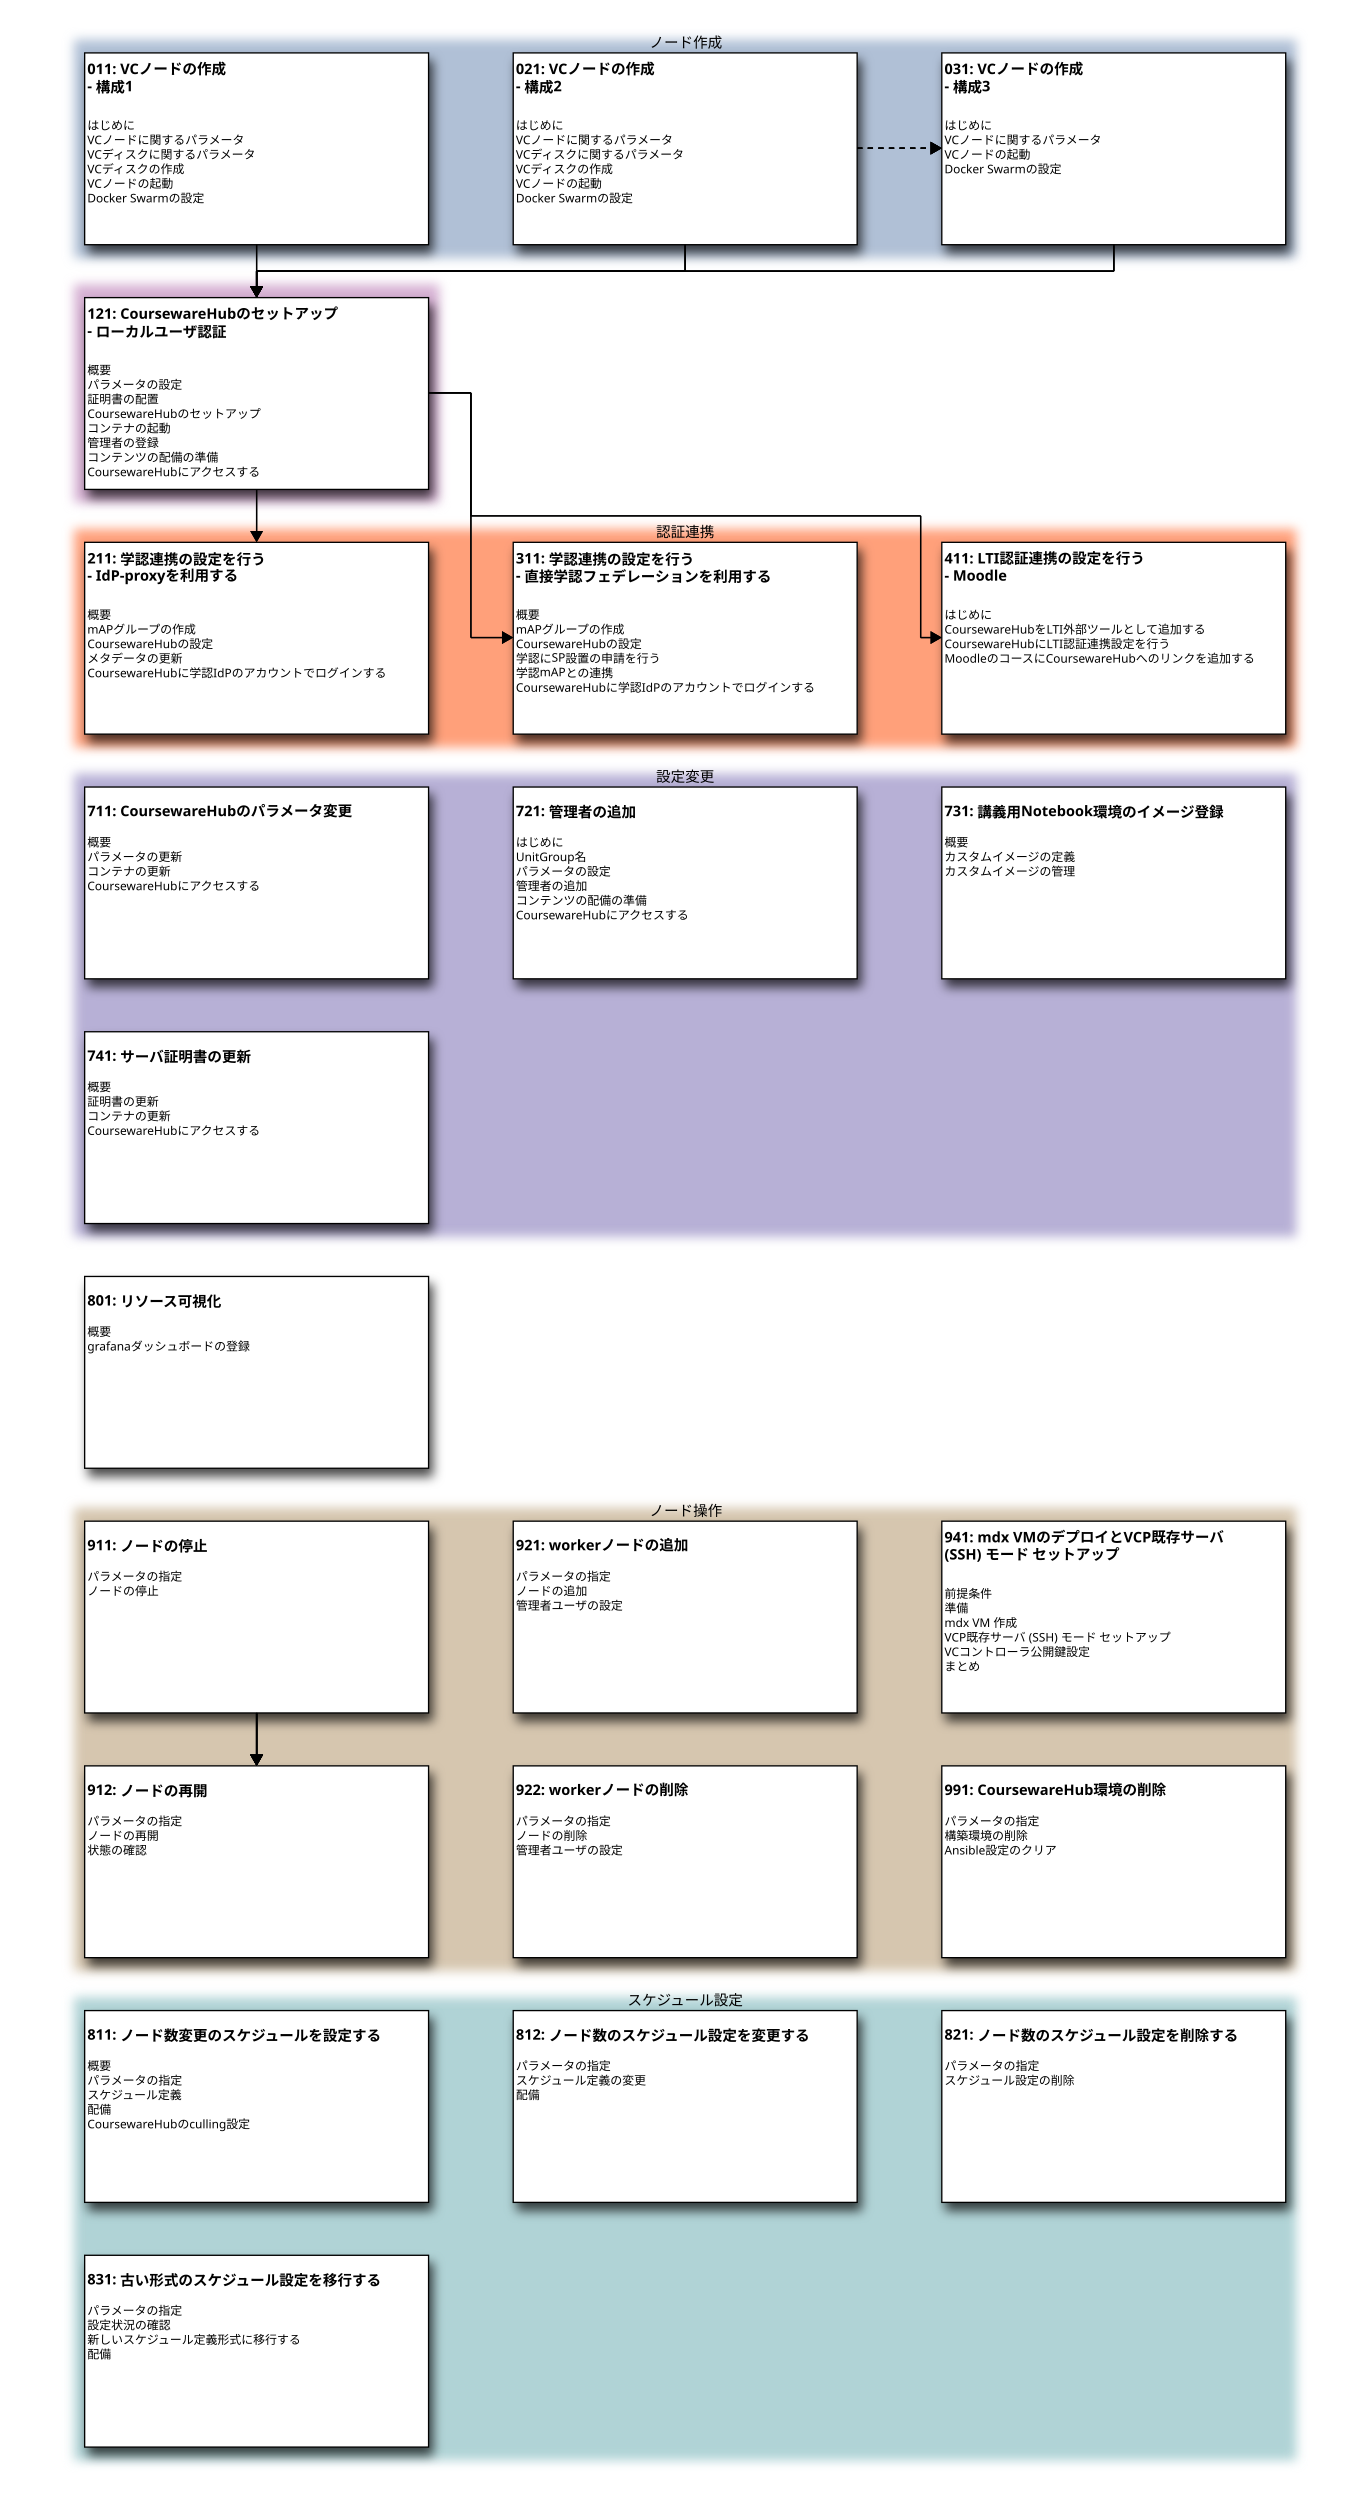
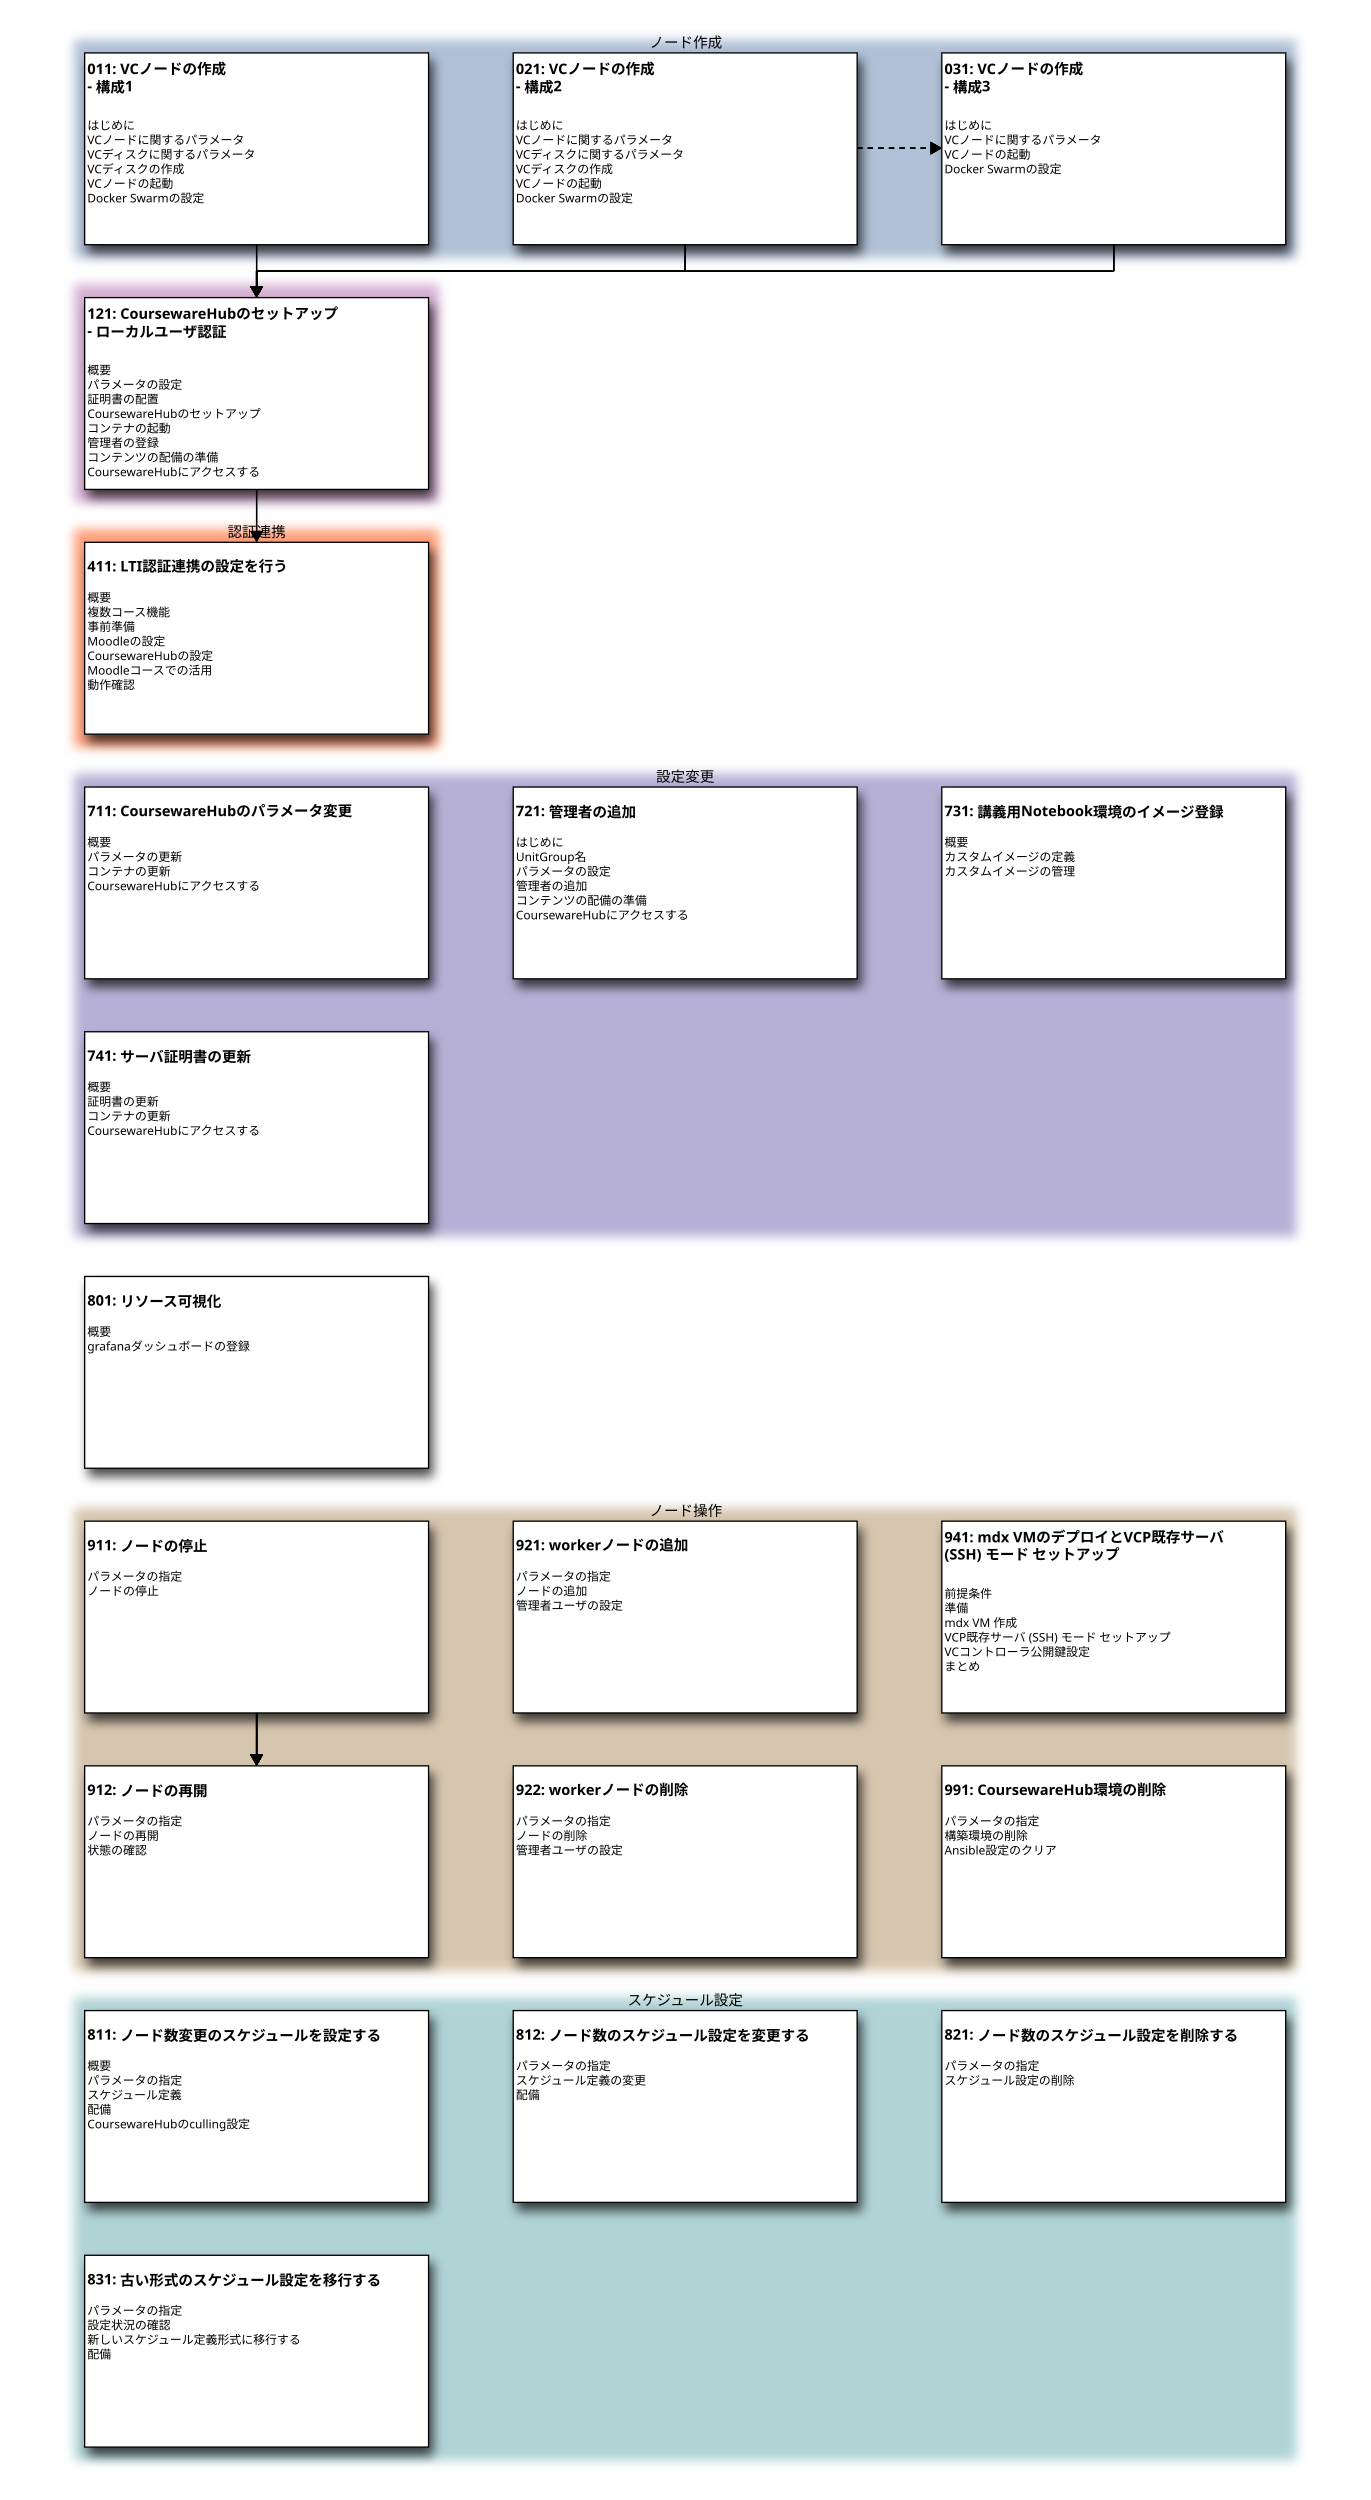
<svg xmlns="http://www.w3.org/2000/svg" xmlns:xlink="http://www.w3.org/1999/xlink" viewBox="0 0 1036 1890">
  <defs id="defs_block">
    <filter height="1.504" id="filter_blur" width="1.157" x="-0.079" y="-0.252">
      <feGaussianBlur id="feGaussianBlur3780" stdDeviation="4.2" />
    </filter>
  </defs>
  <rect fill="rgb(176,192,214)" height="165" style="filter:url(#filter_blur)" width="924" x="56" y="30" />
  <rect fill="rgb(214,176,211)" height="165" style="filter:url(#filter_blur)" width="276" x="56" y="215" />
-   <rect fill="rgb(255,160,122)" height="165" style="filter:url(#filter_blur)" width="924" x="56" y="400" />
+   <rect fill="rgb(255,160,122)" height="165" style="filter:url(#filter_blur)" width="276" x="56" y="400" />
  <rect fill="rgb(183,176,214)" height="350" style="filter:url(#filter_blur)" width="924" x="56" y="585" />
  <rect fill="rgb(214,198,175)" height="350" style="filter:url(#filter_blur)" width="924" x="56" y="1140" />
  <rect fill="rgb(176,211,214)" height="350" style="filter:url(#filter_blur)" width="924" x="56" y="1510" />
  <rect fill="rgb(0,0,0)" height="145" stroke="rgb(0,0,0)" style="filter:url(#filter_blur);opacity:0.7;fill-opacity:1" width="260" x="67" y="46" />
  <rect fill="rgb(0,0,0)" height="145" stroke="rgb(0,0,0)" style="filter:url(#filter_blur);opacity:0.7;fill-opacity:1" width="260" x="391" y="46" />
  <rect fill="rgb(0,0,0)" height="145" stroke="rgb(0,0,0)" style="filter:url(#filter_blur);opacity:0.7;fill-opacity:1" width="260" x="715" y="46" />
  <rect fill="rgb(0,0,0)" height="145" stroke="rgb(0,0,0)" style="filter:url(#filter_blur);opacity:0.7;fill-opacity:1" width="260" x="67" y="231" />
  <rect fill="rgb(0,0,0)" height="145" stroke="rgb(0,0,0)" style="filter:url(#filter_blur);opacity:0.7;fill-opacity:1" width="260" x="67" y="416" />
-   <rect fill="rgb(0,0,0)" height="145" stroke="rgb(0,0,0)" style="filter:url(#filter_blur);opacity:0.7;fill-opacity:1" width="260" x="391" y="416" />
-   <rect fill="rgb(0,0,0)" height="145" stroke="rgb(0,0,0)" style="filter:url(#filter_blur);opacity:0.7;fill-opacity:1" width="260" x="715" y="416" />
  <rect fill="rgb(0,0,0)" height="145" stroke="rgb(0,0,0)" style="filter:url(#filter_blur);opacity:0.7;fill-opacity:1" width="260" x="67" y="601" />
  <rect fill="rgb(0,0,0)" height="145" stroke="rgb(0,0,0)" style="filter:url(#filter_blur);opacity:0.7;fill-opacity:1" width="260" x="391" y="601" />
  <rect fill="rgb(0,0,0)" height="145" stroke="rgb(0,0,0)" style="filter:url(#filter_blur);opacity:0.7;fill-opacity:1" width="260" x="715" y="601" />
  <rect fill="rgb(0,0,0)" height="145" stroke="rgb(0,0,0)" style="filter:url(#filter_blur);opacity:0.7;fill-opacity:1" width="260" x="67" y="786" />
  <rect fill="rgb(0,0,0)" height="145" stroke="rgb(0,0,0)" style="filter:url(#filter_blur);opacity:0.7;fill-opacity:1" width="260" x="67" y="971" />
  <rect fill="rgb(0,0,0)" height="145" stroke="rgb(0,0,0)" style="filter:url(#filter_blur);opacity:0.7;fill-opacity:1" width="260" x="67" y="1156" />
  <rect fill="rgb(0,0,0)" height="145" stroke="rgb(0,0,0)" style="filter:url(#filter_blur);opacity:0.7;fill-opacity:1" width="260" x="67" y="1341" />
  <rect fill="rgb(0,0,0)" height="145" stroke="rgb(0,0,0)" style="filter:url(#filter_blur);opacity:0.7;fill-opacity:1" width="260" x="391" y="1156" />
  <rect fill="rgb(0,0,0)" height="145" stroke="rgb(0,0,0)" style="filter:url(#filter_blur);opacity:0.7;fill-opacity:1" width="260" x="391" y="1341" />
  <rect fill="rgb(0,0,0)" height="145" stroke="rgb(0,0,0)" style="filter:url(#filter_blur);opacity:0.7;fill-opacity:1" width="260" x="715" y="1156" />
  <rect fill="rgb(0,0,0)" height="145" stroke="rgb(0,0,0)" style="filter:url(#filter_blur);opacity:0.7;fill-opacity:1" width="260" x="715" y="1341" />
  <rect fill="rgb(0,0,0)" height="145" stroke="rgb(0,0,0)" style="filter:url(#filter_blur);opacity:0.7;fill-opacity:1" width="260" x="67" y="1526" />
  <rect fill="rgb(0,0,0)" height="145" stroke="rgb(0,0,0)" style="filter:url(#filter_blur);opacity:0.7;fill-opacity:1" width="260" x="67" y="1711" />
  <rect fill="rgb(0,0,0)" height="145" stroke="rgb(0,0,0)" style="filter:url(#filter_blur);opacity:0.7;fill-opacity:1" width="260" x="391" y="1526" />
  <rect fill="rgb(0,0,0)" height="145" stroke="rgb(0,0,0)" style="filter:url(#filter_blur);opacity:0.7;fill-opacity:1" width="260" x="715" y="1526" />
  <rect fill="rgb(255,255,255)" height="145" stroke="rgb(0,0,0)" width="260" x="64" y="40" />
  <text fill="rgb(0,0,0)" font-family="sans-serif" font-size="9" font-style="normal" font-weight="normal" font-anchor="middle" x="66" width="256" y="153">Docker Swarmの設定</text>
  <text fill="rgb(0,0,0)" font-family="sans-serif" font-size="9" font-style="normal" font-weight="normal" font-anchor="middle" x="66" width="256" y="142">VCノードの起動</text>
  <text fill="rgb(0,0,0)" font-family="sans-serif" font-size="9" font-style="normal" font-weight="normal" font-anchor="middle" x="66" width="256" y="131">VCディスクの作成</text>
  <text fill="rgb(0,0,0)" font-family="sans-serif" font-size="9" font-style="normal" font-weight="normal" font-anchor="middle" x="66" width="256" y="120">VCディスクに関するパラメータ</text>
  <text fill="rgb(0,0,0)" font-family="sans-serif" font-size="9" font-style="normal" font-weight="normal" font-anchor="middle" x="66" width="256" y="109">VCノードに関するパラメータ</text>
  <text fill="rgb(0,0,0)" font-family="sans-serif" font-size="9" font-style="normal" font-weight="normal" font-anchor="middle" x="66" width="256" y="98">はじめに</text>
  <a xlink:href="notebooks/011-VCノード作成-構成1.ipynb">
    <text fill="rgb(0,0,0)" font-family="sans-serif" font-size="11" font-style="normal" font-weight="bold" font-anchor="middle" x="66" width="256" y="56">011: VCノードの作成</text>
    <text fill="rgb(0,0,0)" font-family="sans-serif" font-size="11" font-style="normal" font-weight="bold" font-anchor="middle" x="66" width="256" y="69">- 構成1</text>
  </a>
  <rect fill="rgb(255,255,255)" height="145" stroke="rgb(0,0,0)" width="260" x="388" y="40" />
  <text fill="rgb(0,0,0)" font-family="sans-serif" font-size="9" font-style="normal" font-weight="normal" font-anchor="middle" x="390" width="256" y="153">Docker Swarmの設定</text>
  <text fill="rgb(0,0,0)" font-family="sans-serif" font-size="9" font-style="normal" font-weight="normal" font-anchor="middle" x="390" width="256" y="142">VCノードの起動</text>
  <text fill="rgb(0,0,0)" font-family="sans-serif" font-size="9" font-style="normal" font-weight="normal" font-anchor="middle" x="390" width="256" y="131">VCディスクの作成</text>
  <text fill="rgb(0,0,0)" font-family="sans-serif" font-size="9" font-style="normal" font-weight="normal" font-anchor="middle" x="390" width="256" y="120">VCディスクに関するパラメータ</text>
  <text fill="rgb(0,0,0)" font-family="sans-serif" font-size="9" font-style="normal" font-weight="normal" font-anchor="middle" x="390" width="256" y="109">VCノードに関するパラメータ</text>
  <text fill="rgb(0,0,0)" font-family="sans-serif" font-size="9" font-style="normal" font-weight="normal" font-anchor="middle" x="390" width="256" y="98">はじめに</text>
  <a xlink:href="notebooks/021-VCノード作成-構成2.ipynb">
    <text fill="rgb(0,0,0)" font-family="sans-serif" font-size="11" font-style="normal" font-weight="bold" font-anchor="middle" x="390" width="256" y="56">021: VCノードの作成</text>
    <text fill="rgb(0,0,0)" font-family="sans-serif" font-size="11" font-style="normal" font-weight="bold" font-anchor="middle" x="390" width="256" y="69">- 構成2</text>
  </a>
  <rect fill="rgb(255,255,255)" height="145" stroke="rgb(0,0,0)" width="260" x="712" y="40" />
  <text fill="rgb(0,0,0)" font-family="sans-serif" font-size="9" font-style="normal" font-weight="normal" font-anchor="middle" x="714" width="256" y="131">Docker Swarmの設定</text>
  <text fill="rgb(0,0,0)" font-family="sans-serif" font-size="9" font-style="normal" font-weight="normal" font-anchor="middle" x="714" width="256" y="120">VCノードの起動</text>
  <text fill="rgb(0,0,0)" font-family="sans-serif" font-size="9" font-style="normal" font-weight="normal" font-anchor="middle" x="714" width="256" y="109">VCノードに関するパラメータ</text>
  <text fill="rgb(0,0,0)" font-family="sans-serif" font-size="9" font-style="normal" font-weight="normal" font-anchor="middle" x="714" width="256" y="98">はじめに</text>
  <a xlink:href="notebooks/031-VCノード作成-構成3.ipynb">
    <text fill="rgb(0,0,0)" font-family="sans-serif" font-size="11" font-style="normal" font-weight="bold" font-anchor="middle" x="714" width="256" y="56">031: VCノードの作成</text>
    <text fill="rgb(0,0,0)" font-family="sans-serif" font-size="11" font-style="normal" font-weight="bold" font-anchor="middle" x="714" width="256" y="69">- 構成3</text>
  </a>
  <rect fill="rgb(255,255,255)" height="145" stroke="rgb(0,0,0)" width="260" x="64" y="225" />
  <text fill="rgb(0,0,0)" font-family="sans-serif" font-size="9" font-style="normal" font-weight="normal" font-anchor="middle" x="66" width="256" y="360">CoursewareHubにアクセスする</text>
  <text fill="rgb(0,0,0)" font-family="sans-serif" font-size="9" font-style="normal" font-weight="normal" font-anchor="middle" x="66" width="256" y="349">コンテンツの配備の準備</text>
  <text fill="rgb(0,0,0)" font-family="sans-serif" font-size="9" font-style="normal" font-weight="normal" font-anchor="middle" x="66" width="256" y="338">管理者の登録</text>
  <text fill="rgb(0,0,0)" font-family="sans-serif" font-size="9" font-style="normal" font-weight="normal" font-anchor="middle" x="66" width="256" y="327">コンテナの起動</text>
  <text fill="rgb(0,0,0)" font-family="sans-serif" font-size="9" font-style="normal" font-weight="normal" font-anchor="middle" x="66" width="256" y="316">CoursewareHubのセットアップ</text>
  <text fill="rgb(0,0,0)" font-family="sans-serif" font-size="9" font-style="normal" font-weight="normal" font-anchor="middle" x="66" width="256" y="305">証明書の配置</text>
  <text fill="rgb(0,0,0)" font-family="sans-serif" font-size="9" font-style="normal" font-weight="normal" font-anchor="middle" x="66" width="256" y="294">パラメータの設定</text>
  <text fill="rgb(0,0,0)" font-family="sans-serif" font-size="9" font-style="normal" font-weight="normal" font-anchor="middle" x="66" width="256" y="283">概要</text>
  <a xlink:href="notebooks/121-CoursewareHubのセットアップ-ローカルユーザ認証.ipynb">
    <text fill="rgb(0,0,0)" font-family="sans-serif" font-size="11" font-style="normal" font-weight="bold" font-anchor="middle" x="66" width="256" y="241">121: CoursewareHubのセットアップ</text>
    <text fill="rgb(0,0,0)" font-family="sans-serif" font-size="11" font-style="normal" font-weight="bold" font-anchor="middle" x="66" width="256" y="254">- ローカルユーザ認証</text>
  </a>
  <rect fill="rgb(255,255,255)" height="145" stroke="rgb(0,0,0)" width="260" x="64" y="410" />
-   <text fill="rgb(0,0,0)" font-family="sans-serif" font-size="9" font-style="normal" font-weight="normal" font-anchor="middle" x="66" width="256" y="512">CoursewareHubに学認IdPのアカウントでログインする</text>
-   <text fill="rgb(0,0,0)" font-family="sans-serif" font-size="9" font-style="normal" font-weight="normal" font-anchor="middle" x="66" width="256" y="501">メタデータの更新</text>
-   <text fill="rgb(0,0,0)" font-family="sans-serif" font-size="9" font-style="normal" font-weight="normal" font-anchor="middle" x="66" width="256" y="490">CoursewareHubの設定</text>
-   <text fill="rgb(0,0,0)" font-family="sans-serif" font-size="9" font-style="normal" font-weight="normal" font-anchor="middle" x="66" width="256" y="479">mAPグループの作成</text>
-   <text fill="rgb(0,0,0)" font-family="sans-serif" font-size="9" font-style="normal" font-weight="normal" font-anchor="middle" x="66" width="256" y="468">概要</text>
-   <a xlink:href="notebooks/211-学認連携の設定を行う-IdP-proxyを利用する.ipynb">
-     <text fill="rgb(0,0,0)" font-family="sans-serif" font-size="11" font-style="normal" font-weight="bold" font-anchor="middle" x="66" width="256" y="426">211: 学認連携の設定を行う </text>
-     <text fill="rgb(0,0,0)" font-family="sans-serif" font-size="11" font-style="normal" font-weight="bold" font-anchor="middle" x="66" width="256" y="439">-  IdP-proxyを利用する</text>
-   </a>
-   <rect fill="rgb(255,255,255)" height="145" stroke="rgb(0,0,0)" width="260" x="388" y="410" />
-   <text fill="rgb(0,0,0)" font-family="sans-serif" font-size="9" font-style="normal" font-weight="normal" font-anchor="middle" x="390" width="256" y="523">CoursewareHubに学認IdPのアカウントでログインする</text>
-   <text fill="rgb(0,0,0)" font-family="sans-serif" font-size="9" font-style="normal" font-weight="normal" font-anchor="middle" x="390" width="256" y="512">学認mAPとの連携</text>
-   <text fill="rgb(0,0,0)" font-family="sans-serif" font-size="9" font-style="normal" font-weight="normal" font-anchor="middle" x="390" width="256" y="501">学認にSP設置の申請を行う</text>
-   <text fill="rgb(0,0,0)" font-family="sans-serif" font-size="9" font-style="normal" font-weight="normal" font-anchor="middle" x="390" width="256" y="490">CoursewareHubの設定</text>
-   <text fill="rgb(0,0,0)" font-family="sans-serif" font-size="9" font-style="normal" font-weight="normal" font-anchor="middle" x="390" width="256" y="479">mAPグループの作成</text>
-   <text fill="rgb(0,0,0)" font-family="sans-serif" font-size="9" font-style="normal" font-weight="normal" font-anchor="middle" x="390" width="256" y="468">概要</text>
-   <a xlink:href="notebooks/311-学認連携の設定を行う-直接学認フェデレーションを利用する.ipynb">
-     <text fill="rgb(0,0,0)" font-family="sans-serif" font-size="11" font-style="normal" font-weight="bold" font-anchor="middle" x="390" width="256" y="426">311: 学認連携の設定を行う </text>
-     <text fill="rgb(0,0,0)" font-family="sans-serif" font-size="11" font-style="normal" font-weight="bold" font-anchor="middle" x="390" width="256" y="439">-  直接学認フェデレーションを利用する</text>
-   </a>
-   <rect fill="rgb(255,255,255)" height="145" stroke="rgb(0,0,0)" width="260" x="712" y="410" />
-   <text fill="rgb(0,0,0)" font-family="sans-serif" font-size="9" font-style="normal" font-weight="normal" font-anchor="middle" x="714" width="256" y="501">MoodleのコースにCoursewareHubへのリンクを追加する</text>
-   <text fill="rgb(0,0,0)" font-family="sans-serif" font-size="9" font-style="normal" font-weight="normal" font-anchor="middle" x="714" width="256" y="490">CoursewareHubにLTI認証連携設定を行う</text>
-   <text fill="rgb(0,0,0)" font-family="sans-serif" font-size="9" font-style="normal" font-weight="normal" font-anchor="middle" x="714" width="256" y="479">CoursewareHubをLTI外部ツールとして追加する</text>
-   <text fill="rgb(0,0,0)" font-family="sans-serif" font-size="9" font-style="normal" font-weight="normal" font-anchor="middle" x="714" width="256" y="468">はじめに</text>
+   <text fill="rgb(0,0,0)" font-family="sans-serif" font-size="9" font-style="normal" font-weight="normal" font-anchor="middle" x="66" width="256" y="521">動作確認</text>
+   <text fill="rgb(0,0,0)" font-family="sans-serif" font-size="9" font-style="normal" font-weight="normal" font-anchor="middle" x="66" width="256" y="510">Moodleコースでの活用</text>
+   <text fill="rgb(0,0,0)" font-family="sans-serif" font-size="9" font-style="normal" font-weight="normal" font-anchor="middle" x="66" width="256" y="499">CoursewareHubの設定</text>
+   <text fill="rgb(0,0,0)" font-family="sans-serif" font-size="9" font-style="normal" font-weight="normal" font-anchor="middle" x="66" width="256" y="488">Moodleの設定</text>
+   <text fill="rgb(0,0,0)" font-family="sans-serif" font-size="9" font-style="normal" font-weight="normal" font-anchor="middle" x="66" width="256" y="477">事前準備</text>
+   <text fill="rgb(0,0,0)" font-family="sans-serif" font-size="9" font-style="normal" font-weight="normal" font-anchor="middle" x="66" width="256" y="466">複数コース機能</text>
+   <text fill="rgb(0,0,0)" font-family="sans-serif" font-size="9" font-style="normal" font-weight="normal" font-anchor="middle" x="66" width="256" y="455">概要</text>
  <a xlink:href="notebooks/411-LTI認証連携の設定を行う.ipynb">
-     <text fill="rgb(0,0,0)" font-family="sans-serif" font-size="11" font-style="normal" font-weight="bold" font-anchor="middle" x="714" width="256" y="426">411: LTI認証連携の設定を行う </text>
-     <text fill="rgb(0,0,0)" font-family="sans-serif" font-size="11" font-style="normal" font-weight="bold" font-anchor="middle" x="714" width="256" y="439">-  Moodle</text>
+     <text fill="rgb(0,0,0)" font-family="sans-serif" font-size="11" font-style="normal" font-weight="bold" font-anchor="middle" x="66" width="256" y="432">411: LTI認証連携の設定を行う</text>
  </a>
  <rect fill="rgb(255,255,255)" height="145" stroke="rgb(0,0,0)" width="260" x="64" y="595" />
  <text fill="rgb(0,0,0)" font-family="sans-serif" font-size="9" font-style="normal" font-weight="normal" font-anchor="middle" x="66" width="256" y="673">CoursewareHubにアクセスする</text>
  <text fill="rgb(0,0,0)" font-family="sans-serif" font-size="9" font-style="normal" font-weight="normal" font-anchor="middle" x="66" width="256" y="662">コンテナの更新</text>
  <text fill="rgb(0,0,0)" font-family="sans-serif" font-size="9" font-style="normal" font-weight="normal" font-anchor="middle" x="66" width="256" y="651">パラメータの更新</text>
  <text fill="rgb(0,0,0)" font-family="sans-serif" font-size="9" font-style="normal" font-weight="normal" font-anchor="middle" x="66" width="256" y="640">概要</text>
  <a xlink:href="notebooks/711-CoursewareHubのパラメータ変更.ipynb">
    <text fill="rgb(0,0,0)" font-family="sans-serif" font-size="11" font-style="normal" font-weight="bold" font-anchor="middle" x="66" width="256" y="617">711: CoursewareHubのパラメータ変更</text>
  </a>
  <rect fill="rgb(255,255,255)" height="145" stroke="rgb(0,0,0)" width="260" x="388" y="595" />
  <text fill="rgb(0,0,0)" font-family="sans-serif" font-size="9" font-style="normal" font-weight="normal" font-anchor="middle" x="390" width="256" y="695">CoursewareHubにアクセスする</text>
  <text fill="rgb(0,0,0)" font-family="sans-serif" font-size="9" font-style="normal" font-weight="normal" font-anchor="middle" x="390" width="256" y="684">コンテンツの配備の準備</text>
  <text fill="rgb(0,0,0)" font-family="sans-serif" font-size="9" font-style="normal" font-weight="normal" font-anchor="middle" x="390" width="256" y="673">管理者の追加</text>
  <text fill="rgb(0,0,0)" font-family="sans-serif" font-size="9" font-style="normal" font-weight="normal" font-anchor="middle" x="390" width="256" y="662">パラメータの設定</text>
  <text fill="rgb(0,0,0)" font-family="sans-serif" font-size="9" font-style="normal" font-weight="normal" font-anchor="middle" x="390" width="256" y="651">UnitGroup名</text>
  <text fill="rgb(0,0,0)" font-family="sans-serif" font-size="9" font-style="normal" font-weight="normal" font-anchor="middle" x="390" width="256" y="640">はじめに</text>
  <a xlink:href="notebooks/721-管理者の追加.ipynb">
    <text fill="rgb(0,0,0)" font-family="sans-serif" font-size="11" font-style="normal" font-weight="bold" font-anchor="middle" x="390" width="256" y="617">721: 管理者の追加</text>
  </a>
  <rect fill="rgb(255,255,255)" height="145" stroke="rgb(0,0,0)" width="260" x="712" y="595" />
  <text fill="rgb(0,0,0)" font-family="sans-serif" font-size="9" font-style="normal" font-weight="normal" font-anchor="middle" x="714" width="256" y="662">カスタムイメージの管理</text>
  <text fill="rgb(0,0,0)" font-family="sans-serif" font-size="9" font-style="normal" font-weight="normal" font-anchor="middle" x="714" width="256" y="651">カスタムイメージの定義</text>
  <text fill="rgb(0,0,0)" font-family="sans-serif" font-size="9" font-style="normal" font-weight="normal" font-anchor="middle" x="714" width="256" y="640">概要</text>
  <a xlink:href="notebooks/731-講義用Notebook環境のイメージ登録.ipynb">
    <text fill="rgb(0,0,0)" font-family="sans-serif" font-size="11" font-style="normal" font-weight="bold" font-anchor="middle" x="714" width="256" y="617">731: 講義用Notebook環境のイメージ登録</text>
  </a>
  <rect fill="rgb(255,255,255)" height="145" stroke="rgb(0,0,0)" width="260" x="64" y="780" />
  <text fill="rgb(0,0,0)" font-family="sans-serif" font-size="9" font-style="normal" font-weight="normal" font-anchor="middle" x="66" width="256" y="858">CoursewareHubにアクセスする</text>
  <text fill="rgb(0,0,0)" font-family="sans-serif" font-size="9" font-style="normal" font-weight="normal" font-anchor="middle" x="66" width="256" y="847">コンテナの更新</text>
  <text fill="rgb(0,0,0)" font-family="sans-serif" font-size="9" font-style="normal" font-weight="normal" font-anchor="middle" x="66" width="256" y="836">証明書の更新</text>
  <text fill="rgb(0,0,0)" font-family="sans-serif" font-size="9" font-style="normal" font-weight="normal" font-anchor="middle" x="66" width="256" y="825">概要</text>
  <a xlink:href="notebooks/741-サーバ証明書の更新.ipynb">
    <text fill="rgb(0,0,0)" font-family="sans-serif" font-size="11" font-style="normal" font-weight="bold" font-anchor="middle" x="66" width="256" y="802">741: サーバ証明書の更新</text>
  </a>
  <rect fill="rgb(255,255,255)" height="145" stroke="rgb(0,0,0)" width="260" x="64" y="965" />
  <text fill="rgb(0,0,0)" font-family="sans-serif" font-size="9" font-style="normal" font-weight="normal" font-anchor="middle" x="66" width="256" y="1021">grafanaダッシュボードの登録</text>
  <text fill="rgb(0,0,0)" font-family="sans-serif" font-size="9" font-style="normal" font-weight="normal" font-anchor="middle" x="66" width="256" y="1010">概要</text>
  <a xlink:href="notebooks/801-リソース可視化.ipynb">
    <text fill="rgb(0,0,0)" font-family="sans-serif" font-size="11" font-style="normal" font-weight="bold" font-anchor="middle" x="66" width="256" y="987">801: リソース可視化</text>
  </a>
  <rect fill="rgb(255,255,255)" height="145" stroke="rgb(0,0,0)" width="260" x="64" y="1150" />
  <text fill="rgb(0,0,0)" font-family="sans-serif" font-size="9" font-style="normal" font-weight="normal" font-anchor="middle" x="66" width="256" y="1206">ノードの停止</text>
  <text fill="rgb(0,0,0)" font-family="sans-serif" font-size="9" font-style="normal" font-weight="normal" font-anchor="middle" x="66" width="256" y="1195">パラメータの指定</text>
  <a xlink:href="notebooks/911-ノードの停止.ipynb">
    <text fill="rgb(0,0,0)" font-family="sans-serif" font-size="11" font-style="normal" font-weight="bold" font-anchor="middle" x="66" width="256" y="1172">911: ノードの停止</text>
  </a>
  <rect fill="rgb(255,255,255)" height="145" stroke="rgb(0,0,0)" width="260" x="64" y="1335" />
  <text fill="rgb(0,0,0)" font-family="sans-serif" font-size="9" font-style="normal" font-weight="normal" font-anchor="middle" x="66" width="256" y="1402">状態の確認</text>
  <text fill="rgb(0,0,0)" font-family="sans-serif" font-size="9" font-style="normal" font-weight="normal" font-anchor="middle" x="66" width="256" y="1391">ノードの再開</text>
  <text fill="rgb(0,0,0)" font-family="sans-serif" font-size="9" font-style="normal" font-weight="normal" font-anchor="middle" x="66" width="256" y="1380">パラメータの指定</text>
  <a xlink:href="notebooks/912-ノードの再開.ipynb">
    <text fill="rgb(0,0,0)" font-family="sans-serif" font-size="11" font-style="normal" font-weight="bold" font-anchor="middle" x="66" width="256" y="1357">912: ノードの再開</text>
  </a>
  <rect fill="rgb(255,255,255)" height="145" stroke="rgb(0,0,0)" width="260" x="388" y="1150" />
  <text fill="rgb(0,0,0)" font-family="sans-serif" font-size="9" font-style="normal" font-weight="normal" font-anchor="middle" x="390" width="256" y="1217">管理者ユーザの設定</text>
  <text fill="rgb(0,0,0)" font-family="sans-serif" font-size="9" font-style="normal" font-weight="normal" font-anchor="middle" x="390" width="256" y="1206">ノードの追加</text>
  <text fill="rgb(0,0,0)" font-family="sans-serif" font-size="9" font-style="normal" font-weight="normal" font-anchor="middle" x="390" width="256" y="1195">パラメータの指定</text>
  <a xlink:href="notebooks/921-workerノードの追加.ipynb">
    <text fill="rgb(0,0,0)" font-family="sans-serif" font-size="11" font-style="normal" font-weight="bold" font-anchor="middle" x="390" width="256" y="1172">921: workerノードの追加</text>
  </a>
  <rect fill="rgb(255,255,255)" height="145" stroke="rgb(0,0,0)" width="260" x="388" y="1335" />
  <text fill="rgb(0,0,0)" font-family="sans-serif" font-size="9" font-style="normal" font-weight="normal" font-anchor="middle" x="390" width="256" y="1402">管理者ユーザの設定</text>
  <text fill="rgb(0,0,0)" font-family="sans-serif" font-size="9" font-style="normal" font-weight="normal" font-anchor="middle" x="390" width="256" y="1391">ノードの削除</text>
  <text fill="rgb(0,0,0)" font-family="sans-serif" font-size="9" font-style="normal" font-weight="normal" font-anchor="middle" x="390" width="256" y="1380">パラメータの指定</text>
  <a xlink:href="notebooks/922-workerノードの削除.ipynb">
    <text fill="rgb(0,0,0)" font-family="sans-serif" font-size="11" font-style="normal" font-weight="bold" font-anchor="middle" x="390" width="256" y="1357">922: workerノードの削除</text>
  </a>
  <rect fill="rgb(255,255,255)" height="145" stroke="rgb(0,0,0)" width="260" x="712" y="1150" />
  <text fill="rgb(0,0,0)" font-family="sans-serif" font-size="9" font-style="normal" font-weight="normal" font-anchor="middle" x="714" width="256" y="1263">まとめ</text>
  <text fill="rgb(0,0,0)" font-family="sans-serif" font-size="9" font-style="normal" font-weight="normal" font-anchor="middle" x="714" width="256" y="1252">VCコントローラ公開鍵設定</text>
  <text fill="rgb(0,0,0)" font-family="sans-serif" font-size="9" font-style="normal" font-weight="normal" font-anchor="middle" x="714" width="256" y="1241">VCP既存サーバ (SSH) モード セットアップ</text>
  <text fill="rgb(0,0,0)" font-family="sans-serif" font-size="9" font-style="normal" font-weight="normal" font-anchor="middle" x="714" width="256" y="1230">mdx VM 作成</text>
  <text fill="rgb(0,0,0)" font-family="sans-serif" font-size="9" font-style="normal" font-weight="normal" font-anchor="middle" x="714" width="256" y="1219">準備</text>
  <text fill="rgb(0,0,0)" font-family="sans-serif" font-size="9" font-style="normal" font-weight="normal" font-anchor="middle" x="714" width="256" y="1208">前提条件</text>
  <a xlink:href="notebooks/941-mdx仮想マシンの準備.ipynb">
    <text fill="rgb(0,0,0)" font-family="sans-serif" font-size="11" font-style="normal" font-weight="bold" font-anchor="middle" x="714" width="256" y="1166">941: mdx VMのデプロイとVCP既存サーバ </text>
    <text fill="rgb(0,0,0)" font-family="sans-serif" font-size="11" font-style="normal" font-weight="bold" font-anchor="middle" x="714" width="256" y="1179">(SSH) モード セットアップ</text>
  </a>
  <rect fill="rgb(255,255,255)" height="145" stroke="rgb(0,0,0)" width="260" x="712" y="1335" />
  <text fill="rgb(0,0,0)" font-family="sans-serif" font-size="9" font-style="normal" font-weight="normal" font-anchor="middle" x="714" width="256" y="1402">Ansible設定のクリア</text>
  <text fill="rgb(0,0,0)" font-family="sans-serif" font-size="9" font-style="normal" font-weight="normal" font-anchor="middle" x="714" width="256" y="1391">構築環境の削除</text>
  <text fill="rgb(0,0,0)" font-family="sans-serif" font-size="9" font-style="normal" font-weight="normal" font-anchor="middle" x="714" width="256" y="1380">パラメータの指定</text>
  <a xlink:href="notebooks/991-CoursewareHub環境の削除.ipynb">
    <text fill="rgb(0,0,0)" font-family="sans-serif" font-size="11" font-style="normal" font-weight="bold" font-anchor="middle" x="714" width="256" y="1357">991: CoursewareHub環境の削除</text>
  </a>
  <rect fill="rgb(255,255,255)" height="145" stroke="rgb(0,0,0)" width="260" x="64" y="1520" />
  <text fill="rgb(0,0,0)" font-family="sans-serif" font-size="9" font-style="normal" font-weight="normal" font-anchor="middle" x="66" width="256" y="1609">CoursewareHubのculling設定</text>
  <text fill="rgb(0,0,0)" font-family="sans-serif" font-size="9" font-style="normal" font-weight="normal" font-anchor="middle" x="66" width="256" y="1598">配備</text>
  <text fill="rgb(0,0,0)" font-family="sans-serif" font-size="9" font-style="normal" font-weight="normal" font-anchor="middle" x="66" width="256" y="1587">スケジュール定義</text>
  <text fill="rgb(0,0,0)" font-family="sans-serif" font-size="9" font-style="normal" font-weight="normal" font-anchor="middle" x="66" width="256" y="1576">パラメータの指定</text>
  <text fill="rgb(0,0,0)" font-family="sans-serif" font-size="9" font-style="normal" font-weight="normal" font-anchor="middle" x="66" width="256" y="1565">概要</text>
  <a xlink:href="notebooks/811-ノード数のスケジュール設定.ipynb">
    <text fill="rgb(0,0,0)" font-family="sans-serif" font-size="11" font-style="normal" font-weight="bold" font-anchor="middle" x="66" width="256" y="1542">811: ノード数変更のスケジュールを設定する</text>
  </a>
  <rect fill="rgb(255,255,255)" height="145" stroke="rgb(0,0,0)" width="260" x="64" y="1705" />
  <text fill="rgb(0,0,0)" font-family="sans-serif" font-size="9" font-style="normal" font-weight="normal" font-anchor="middle" x="66" width="256" y="1783">配備</text>
  <text fill="rgb(0,0,0)" font-family="sans-serif" font-size="9" font-style="normal" font-weight="normal" font-anchor="middle" x="66" width="256" y="1772">新しいスケジュール定義形式に移行する</text>
  <text fill="rgb(0,0,0)" font-family="sans-serif" font-size="9" font-style="normal" font-weight="normal" font-anchor="middle" x="66" width="256" y="1761">設定状況の確認</text>
  <text fill="rgb(0,0,0)" font-family="sans-serif" font-size="9" font-style="normal" font-weight="normal" font-anchor="middle" x="66" width="256" y="1750">パラメータの指定</text>
  <a xlink:href="notebooks/831-古い形式のスケジュール設定を移行する.ipynb">
    <text fill="rgb(0,0,0)" font-family="sans-serif" font-size="11" font-style="normal" font-weight="bold" font-anchor="middle" x="66" width="256" y="1727">831: 古い形式のスケジュール設定を移行する</text>
  </a>
  <rect fill="rgb(255,255,255)" height="145" stroke="rgb(0,0,0)" width="260" x="388" y="1520" />
  <text fill="rgb(0,0,0)" font-family="sans-serif" font-size="9" font-style="normal" font-weight="normal" font-anchor="middle" x="390" width="256" y="1587">配備</text>
  <text fill="rgb(0,0,0)" font-family="sans-serif" font-size="9" font-style="normal" font-weight="normal" font-anchor="middle" x="390" width="256" y="1576">スケジュール定義の変更</text>
  <text fill="rgb(0,0,0)" font-family="sans-serif" font-size="9" font-style="normal" font-weight="normal" font-anchor="middle" x="390" width="256" y="1565">パラメータの指定</text>
  <a xlink:href="notebooks/812-ノード数のスケジュール設定を変更する.ipynb">
    <text fill="rgb(0,0,0)" font-family="sans-serif" font-size="11" font-style="normal" font-weight="bold" font-anchor="middle" x="390" width="256" y="1542">812: ノード数のスケジュール設定を変更する</text>
  </a>
  <rect fill="rgb(255,255,255)" height="145" stroke="rgb(0,0,0)" width="260" x="712" y="1520" />
  <text fill="rgb(0,0,0)" font-family="sans-serif" font-size="9" font-style="normal" font-weight="normal" font-anchor="middle" x="714" width="256" y="1576">スケジュール設定の削除</text>
  <text fill="rgb(0,0,0)" font-family="sans-serif" font-size="9" font-style="normal" font-weight="normal" font-anchor="middle" x="714" width="256" y="1565">パラメータの指定</text>
  <a xlink:href="notebooks/821-ノード数のスケジュール設定を削除する.ipynb">
    <text fill="rgb(0,0,0)" font-family="sans-serif" font-size="11" font-style="normal" font-weight="bold" font-anchor="middle" x="714" width="256" y="1542">821: ノード数のスケジュール設定を削除する</text>
  </a>
  <path d="M 194 185 L 194 217" fill="none" stroke="rgb(0,0,0)" />
  <polygon fill="rgb(0,0,0)" points="194,224 190,217 198,217 194,224" stroke="rgb(0,0,0)" />
  <path d="M 648 112 L 704 112" fill="none" stroke="rgb(0,0,0)" stroke-dasharray="4" />
  <polygon fill="rgb(0,0,0)" points="711,112 704,108 704,116 711,112" stroke="rgb(0,0,0)" />
  <path d="M 518 185 L 518 205" fill="none" stroke="rgb(0,0,0)" />
  <path d="M 194 205 L 518 205" fill="none" stroke="rgb(0,0,0)" />
  <path d="M 194 205 L 194 217" fill="none" stroke="rgb(0,0,0)" />
  <polygon fill="rgb(0,0,0)" points="194,224 190,217 198,217 194,224" stroke="rgb(0,0,0)" />
  <path d="M 842 185 L 842 205" fill="none" stroke="rgb(0,0,0)" />
  <path d="M 194 205 L 842 205" fill="none" stroke="rgb(0,0,0)" />
  <path d="M 194 205 L 194 217" fill="none" stroke="rgb(0,0,0)" />
  <polygon fill="rgb(0,0,0)" points="194,224 190,217 198,217 194,224" stroke="rgb(0,0,0)" />
  <path d="M 648 112 L 704 112" fill="none" stroke="rgb(0,0,0)" stroke-dasharray="4" />
  <polygon fill="rgb(0,0,0)" points="711,112 704,108 704,116 711,112" stroke="rgb(0,0,0)" />
  <path d="M 518 185 L 518 205" fill="none" stroke="rgb(0,0,0)" />
  <path d="M 194 205 L 518 205" fill="none" stroke="rgb(0,0,0)" />
  <path d="M 194 205 L 194 217" fill="none" stroke="rgb(0,0,0)" />
  <polygon fill="rgb(0,0,0)" points="194,224 190,217 198,217 194,224" stroke="rgb(0,0,0)" />
  <path d="M 842 185 L 842 205" fill="none" stroke="rgb(0,0,0)" />
  <path d="M 194 205 L 842 205" fill="none" stroke="rgb(0,0,0)" />
  <path d="M 194 205 L 194 217" fill="none" stroke="rgb(0,0,0)" />
  <polygon fill="rgb(0,0,0)" points="194,224 190,217 198,217 194,224" stroke="rgb(0,0,0)" />
  <path d="M 194 370 L 194 402" fill="none" stroke="rgb(0,0,0)" />
  <polygon fill="rgb(0,0,0)" points="194,409 190,402 198,402 194,409" stroke="rgb(0,0,0)" />
-   <path d="M 324 297 L 356 297" fill="none" stroke="rgb(0,0,0)" />
-   <path d="M 356 297 L 356 482" fill="none" stroke="rgb(0,0,0)" />
-   <path d="M 356 482 L 380 482" fill="none" stroke="rgb(0,0,0)" />
-   <polygon fill="rgb(0,0,0)" points="387,482 380,478 380,486 387,482" stroke="rgb(0,0,0)" />
-   <path d="M 324 297 L 356 297" fill="none" stroke="rgb(0,0,0)" />
-   <path d="M 356 297 L 356 390" fill="none" stroke="rgb(0,0,0)" />
-   <path d="M 356 390 L 696 390" fill="none" stroke="rgb(0,0,0)" />
-   <path d="M 696 390 L 696 482" fill="none" stroke="rgb(0,0,0)" />
-   <path d="M 696 482 L 704 482" fill="none" stroke="rgb(0,0,0)" />
-   <polygon fill="rgb(0,0,0)" points="711,482 704,478 704,486 711,482" stroke="rgb(0,0,0)" />
  <path d="M 194 185 L 194 217" fill="none" stroke="rgb(0,0,0)" />
  <polygon fill="rgb(0,0,0)" points="194,224 190,217 198,217 194,224" stroke="rgb(0,0,0)" />
  <path d="M 648 112 L 704 112" fill="none" stroke="rgb(0,0,0)" stroke-dasharray="4" />
  <polygon fill="rgb(0,0,0)" points="711,112 704,108 704,116 711,112" stroke="rgb(0,0,0)" />
  <path d="M 518 185 L 518 205" fill="none" stroke="rgb(0,0,0)" />
  <path d="M 194 205 L 518 205" fill="none" stroke="rgb(0,0,0)" />
  <path d="M 194 205 L 194 217" fill="none" stroke="rgb(0,0,0)" />
  <polygon fill="rgb(0,0,0)" points="194,224 190,217 198,217 194,224" stroke="rgb(0,0,0)" />
  <path d="M 842 185 L 842 205" fill="none" stroke="rgb(0,0,0)" />
  <path d="M 194 205 L 842 205" fill="none" stroke="rgb(0,0,0)" />
  <path d="M 194 205 L 194 217" fill="none" stroke="rgb(0,0,0)" />
  <polygon fill="rgb(0,0,0)" points="194,224 190,217 198,217 194,224" stroke="rgb(0,0,0)" />
  <path d="M 648 112 L 704 112" fill="none" stroke="rgb(0,0,0)" stroke-dasharray="4" />
  <polygon fill="rgb(0,0,0)" points="711,112 704,108 704,116 711,112" stroke="rgb(0,0,0)" />
  <path d="M 518 185 L 518 205" fill="none" stroke="rgb(0,0,0)" />
  <path d="M 194 205 L 518 205" fill="none" stroke="rgb(0,0,0)" />
  <path d="M 194 205 L 194 217" fill="none" stroke="rgb(0,0,0)" />
  <polygon fill="rgb(0,0,0)" points="194,224 190,217 198,217 194,224" stroke="rgb(0,0,0)" />
  <path d="M 842 185 L 842 205" fill="none" stroke="rgb(0,0,0)" />
  <path d="M 194 205 L 842 205" fill="none" stroke="rgb(0,0,0)" />
  <path d="M 194 205 L 194 217" fill="none" stroke="rgb(0,0,0)" />
  <polygon fill="rgb(0,0,0)" points="194,224 190,217 198,217 194,224" stroke="rgb(0,0,0)" />
  <path d="M 194 370 L 194 402" fill="none" stroke="rgb(0,0,0)" />
  <polygon fill="rgb(0,0,0)" points="194,409 190,402 198,402 194,409" stroke="rgb(0,0,0)" />
-   <path d="M 324 297 L 356 297" fill="none" stroke="rgb(0,0,0)" />
-   <path d="M 356 297 L 356 482" fill="none" stroke="rgb(0,0,0)" />
-   <path d="M 356 482 L 380 482" fill="none" stroke="rgb(0,0,0)" />
-   <polygon fill="rgb(0,0,0)" points="387,482 380,478 380,486 387,482" stroke="rgb(0,0,0)" />
-   <path d="M 324 297 L 356 297" fill="none" stroke="rgb(0,0,0)" />
-   <path d="M 356 297 L 356 390" fill="none" stroke="rgb(0,0,0)" />
-   <path d="M 356 390 L 696 390" fill="none" stroke="rgb(0,0,0)" />
-   <path d="M 696 390 L 696 482" fill="none" stroke="rgb(0,0,0)" />
-   <path d="M 696 482 L 704 482" fill="none" stroke="rgb(0,0,0)" />
-   <polygon fill="rgb(0,0,0)" points="711,482 704,478 704,486 711,482" stroke="rgb(0,0,0)" />
  <path d="M 194 1295 L 194 1327" fill="none" stroke="rgb(0,0,0)" />
  <polygon fill="rgb(0,0,0)" points="194,1334 190,1327 198,1327 194,1334" stroke="rgb(0,0,0)" />
  <path d="M 194 1295 L 194 1327" fill="none" stroke="rgb(0,0,0)" />
  <polygon fill="rgb(0,0,0)" points="194,1334 190,1327 198,1327 194,1334" stroke="rgb(0,0,0)" />
  <path d="M 194 1295 L 194 1327" fill="none" stroke="rgb(0,0,0)" />
  <polygon fill="rgb(0,0,0)" points="194,1334 190,1327 198,1327 194,1334" stroke="rgb(0,0,0)" />
  <path d="M 194 1295 L 194 1327" fill="none" stroke="rgb(0,0,0)" />
  <polygon fill="rgb(0,0,0)" points="194,1334 190,1327 198,1327 194,1334" stroke="rgb(0,0,0)" />
  <path d="M 194 1295 L 194 1327" fill="none" stroke="rgb(0,0,0)" />
  <polygon fill="rgb(0,0,0)" points="194,1334 190,1327 198,1327 194,1334" stroke="rgb(0,0,0)" />
  <path d="M 194 1295 L 194 1327" fill="none" stroke="rgb(0,0,0)" />
  <polygon fill="rgb(0,0,0)" points="194,1334 190,1327 198,1327 194,1334" stroke="rgb(0,0,0)" />
  <path d="M 194 1295 L 194 1327" fill="none" stroke="rgb(0,0,0)" />
  <polygon fill="rgb(0,0,0)" points="194,1334 190,1327 198,1327 194,1334" stroke="rgb(0,0,0)" />
  <path d="M 194 1295 L 194 1327" fill="none" stroke="rgb(0,0,0)" />
  <polygon fill="rgb(0,0,0)" points="194,1334 190,1327 198,1327 194,1334" stroke="rgb(0,0,0)" />
  <rect fill="none" height="535" stroke="rgb(243,152,0)" stroke-dasharray="0 196605" stroke-width="3" width="924" x="56" y="30" />
  <rect fill="none" height="165" stroke="rgb(243,152,0)" stroke-dasharray="0 196605" stroke-width="3" width="600" x="380" y="30" />
  <rect fill="none" height="1275" stroke="rgb(243,152,0)" stroke-dasharray="0 196605" stroke-width="3" width="924" x="56" y="585" />
  <rect fill="none" height="165" stroke="rgb(243,152,0)" stroke-dasharray="0 196605" stroke-width="3" width="924" x="56" y="585" />
  <rect fill="none" height="165" stroke="rgb(243,152,0)" stroke-dasharray="0 196605" stroke-width="3" width="276" x="56" y="770" />
  <rect fill="none" height="165" stroke="rgb(243,152,0)" stroke-dasharray="0 196605" stroke-width="3" width="276" x="56" y="955" />
  <rect fill="none" height="350" stroke="rgb(243,152,0)" stroke-dasharray="0 196605" stroke-width="3" width="924" x="56" y="1140" />
  <rect fill="none" height="350" stroke="rgb(243,152,0)" stroke-dasharray="0 196605" stroke-width="3" width="276" x="56" y="1140" />
  <rect fill="none" height="350" stroke="rgb(243,152,0)" stroke-dasharray="0 196605" stroke-width="3" width="276" x="380" y="1140" />
  <rect fill="none" height="350" stroke="rgb(243,152,0)" stroke-dasharray="0 196605" stroke-width="3" width="276" x="704" y="1140" />
  <rect fill="none" height="350" stroke="rgb(243,152,0)" stroke-dasharray="0 196605" stroke-width="3" width="276" x="56" y="1510" />
  <text fill="rgb(0,0,0)" font-family="sans-serif" font-size="11" font-style="normal" font-weight="normal" text-anchor="middle" textLength="55" x="518.5" y="36">ノード作成</text>
-   <text fill="rgb(0,0,0)" font-family="sans-serif" font-size="11" font-style="normal" font-weight="normal" text-anchor="middle" textLength="44" x="518.0" y="406">認証連携</text>
+   <text fill="rgb(0,0,0)" font-family="sans-serif" font-size="11" font-style="normal" font-weight="normal" text-anchor="middle" textLength="44" x="194.0" y="406">認証連携</text>
  <text fill="rgb(0,0,0)" font-family="sans-serif" font-size="11" font-style="normal" font-weight="normal" text-anchor="middle" textLength="44" x="518.0" y="591">設定変更</text>
  <text fill="rgb(0,0,0)" font-family="sans-serif" font-size="11" font-style="normal" font-weight="normal" text-anchor="middle" textLength="55" x="518.5" y="1146">ノード操作</text>
  <text fill="rgb(0,0,0)" font-family="sans-serif" font-size="11" font-style="normal" font-weight="normal" text-anchor="middle" textLength="88" x="518.0" y="1516">スケジュール設定</text>
</svg>
